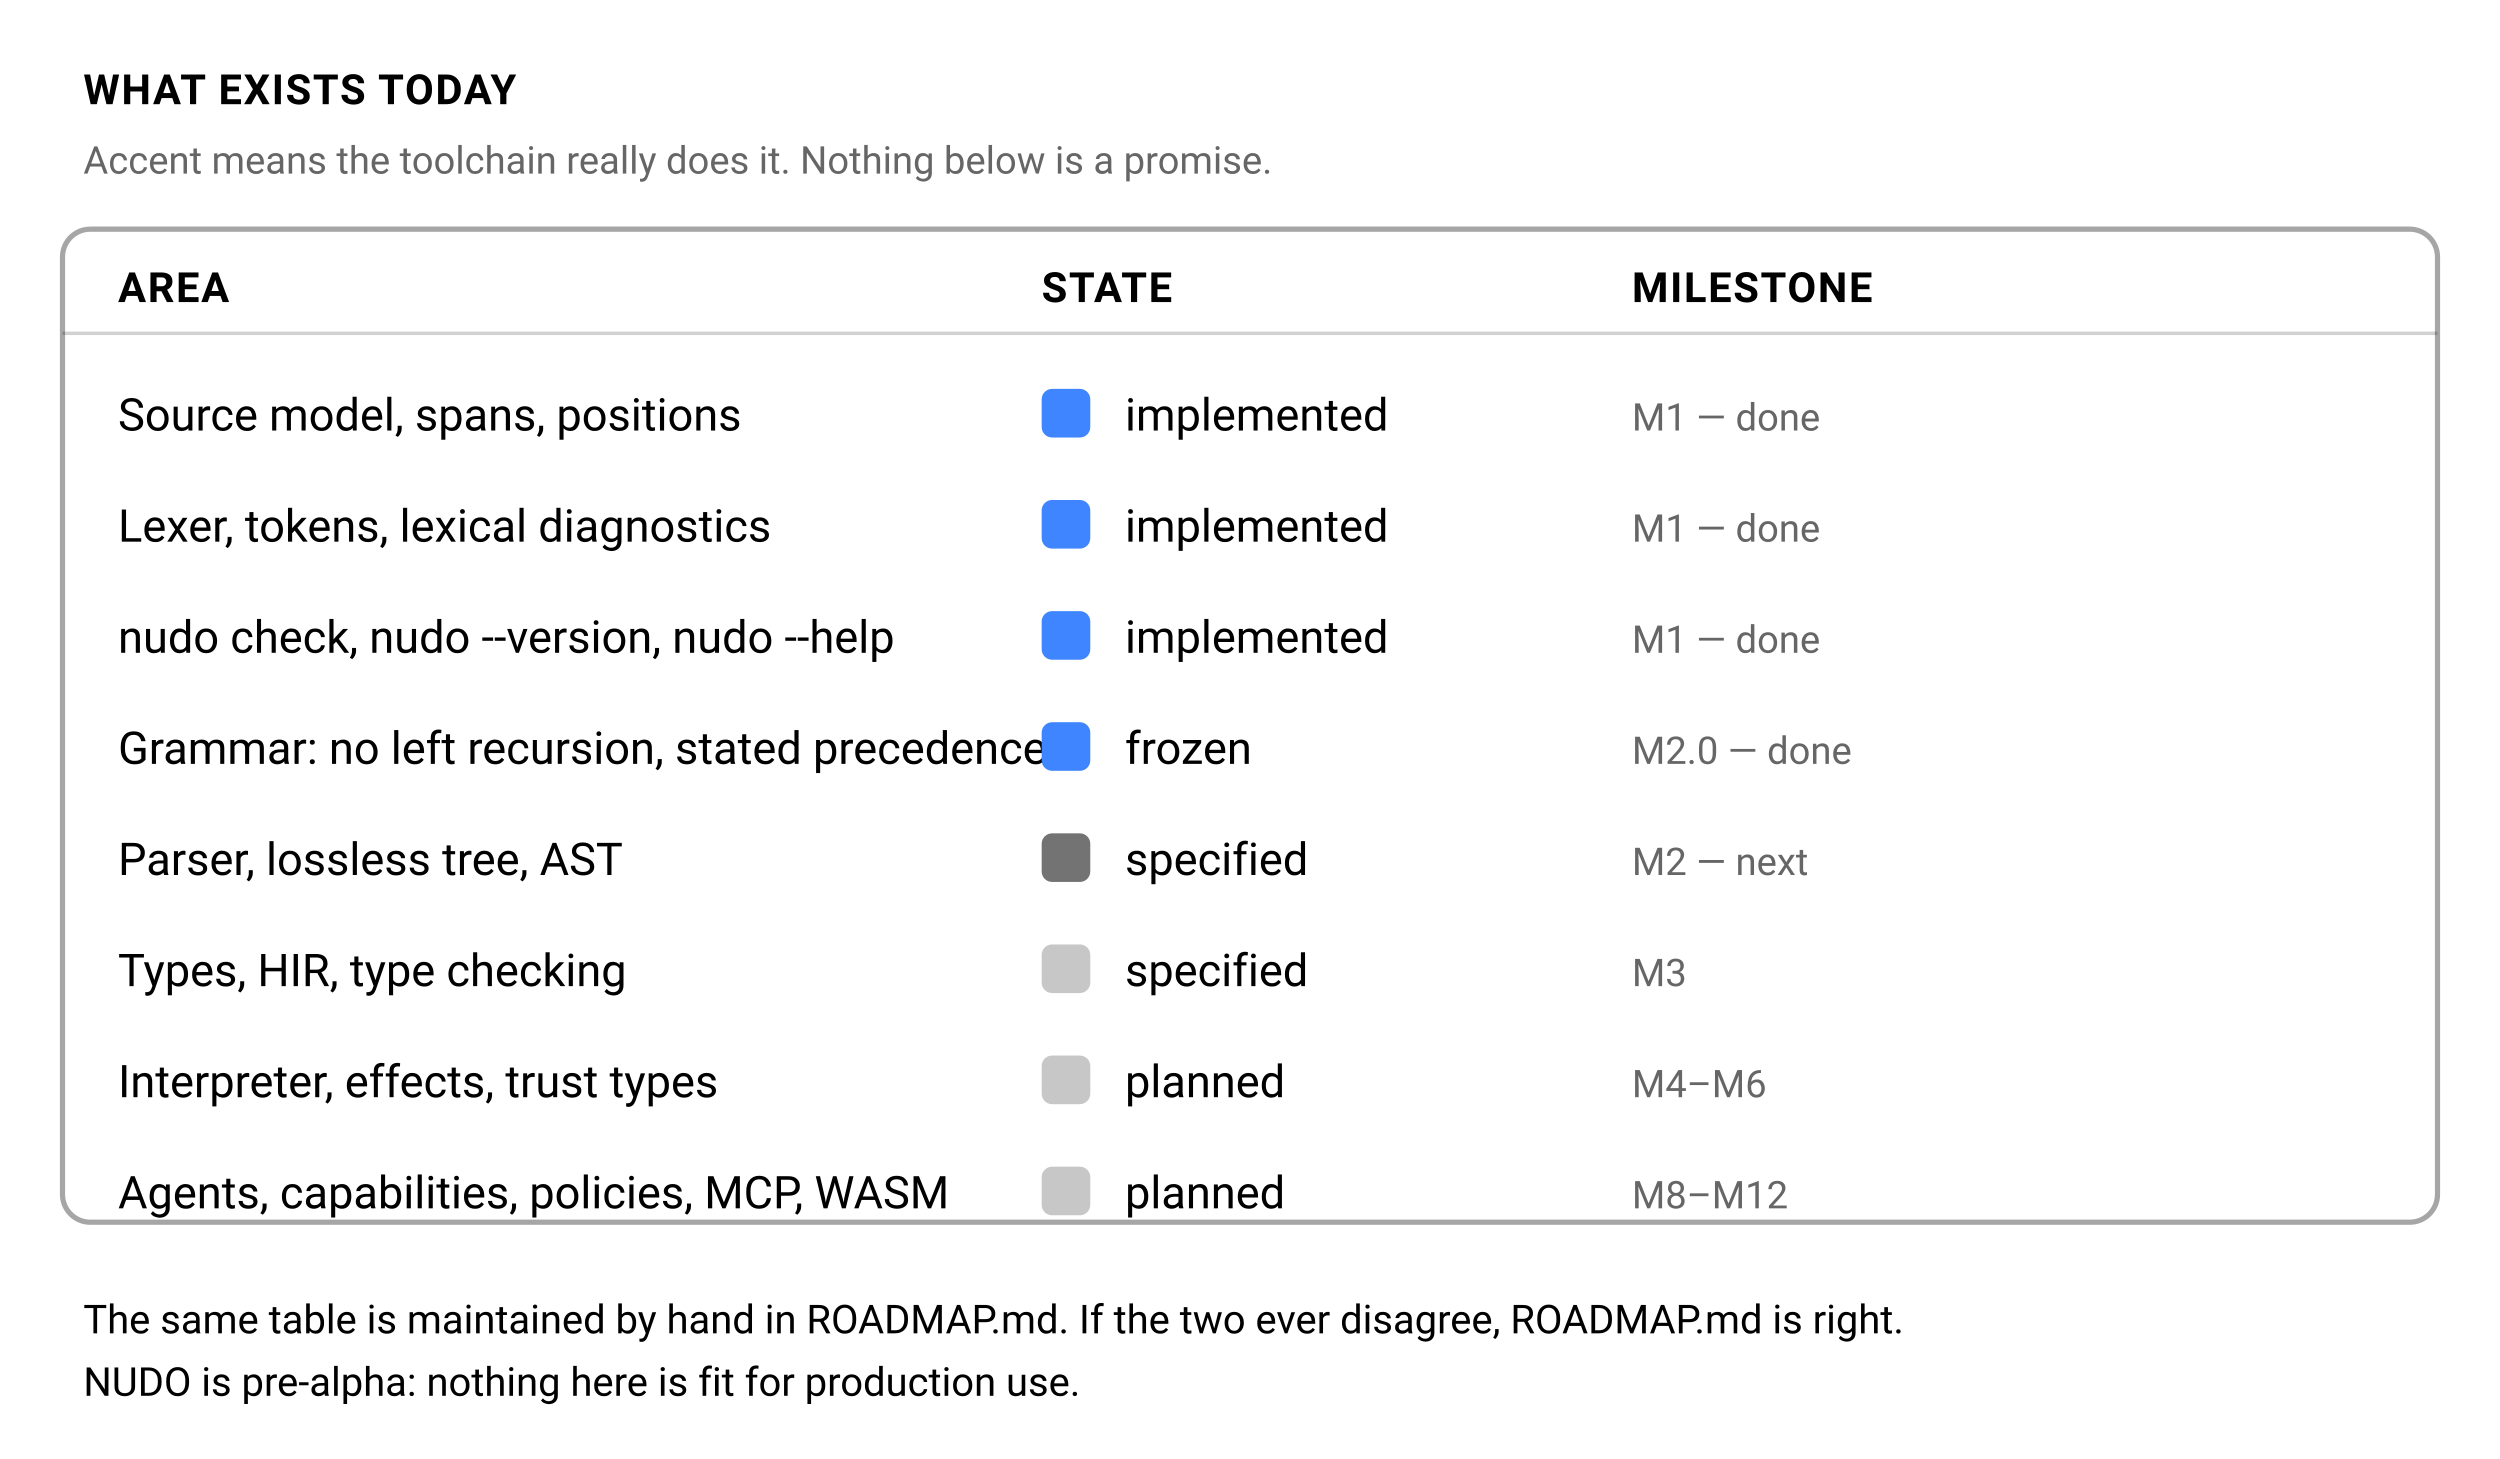
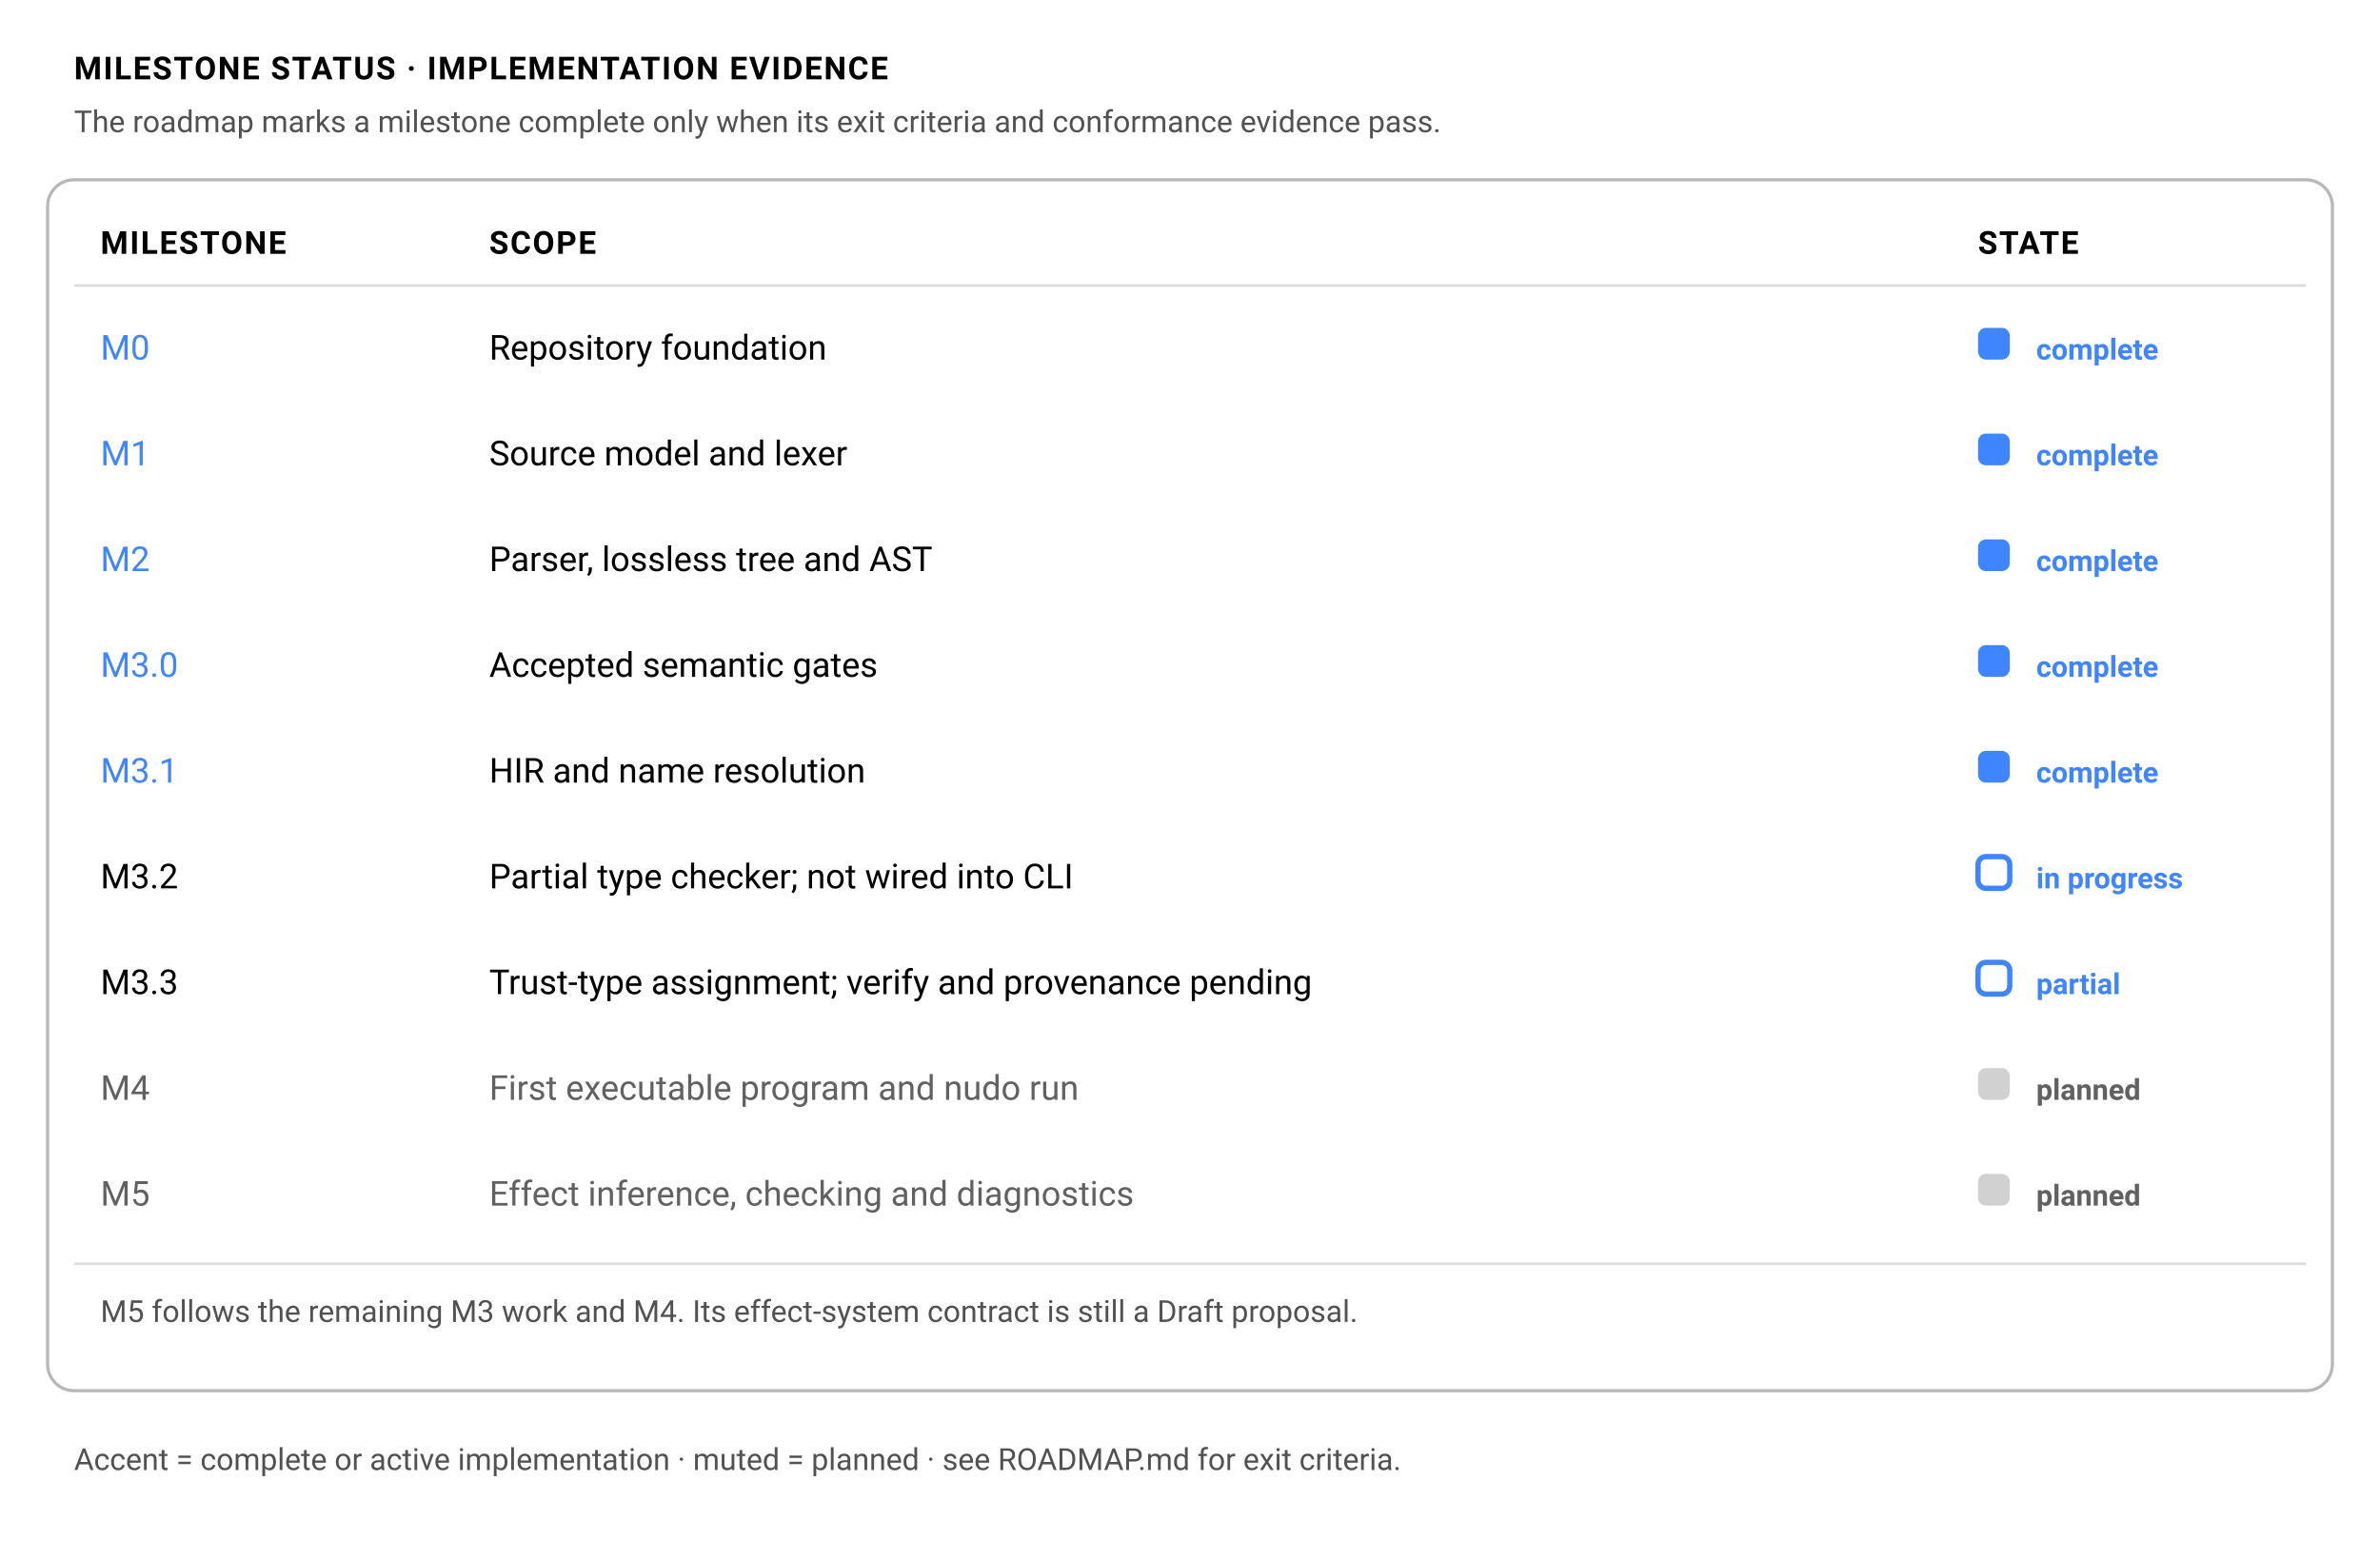
- <svg xmlns="http://www.w3.org/2000/svg" viewBox="0 0 720 420" role="img" aria-labelledby="status-title">
+ <svg xmlns="http://www.w3.org/2000/svg" viewBox="0 0 900 590" role="img" aria-labelledby="status-title status-desc">
  <style>
- .head { font: 600 12px system-ui, -apple-system, "Segoe UI", Roboto, sans-serif; fill: currentColor; letter-spacing: .04em; }
- .row  { font: 13px system-ui, -apple-system, "Segoe UI", Roboto, sans-serif; fill: currentColor; }
- .sub  { font: 11px system-ui, -apple-system, "Segoe UI", Roboto, sans-serif; fill: currentColor; opacity: .6; }
- .legend { font: 11.5px system-ui, -apple-system, "Segoe UI", Roboto, sans-serif; fill: currentColor; }
- .done { fill: var(--nudo-accent, #3F85FF); }
- .spec { fill: currentColor; opacity: .55; }
- .plan { fill: currentColor; opacity: .22; }
- .rule { stroke: currentColor; stroke-width: 1; opacity: .18; }
- .frame { fill: none; stroke: currentColor; stroke-width: 1.5; opacity: .35; rx: 8; }
+   .head { font: 700 12px system-ui, -apple-system, "Segoe UI", Roboto, sans-serif; fill: currentColor; letter-spacing: .05em; }
+   .row { font: 13px system-ui, -apple-system, "Segoe UI", Roboto, sans-serif; fill: currentColor; }
+   .sub { font: 11.5px system-ui, -apple-system, "Segoe UI", Roboto, sans-serif; fill: currentColor; opacity: .68; }
+   .state { font: 600 11px system-ui, -apple-system, "Segoe UI", Roboto, sans-serif; fill: currentColor; }
+   .frame { fill: none; stroke: currentColor; stroke-width: 1.2; opacity: .28; rx: 10; }
+   .rule { stroke: currentColor; stroke-width: 1; opacity: .14; }
+   .done { fill: var(--nudo-accent, #3F85FF); }
+   .active { fill: none; stroke: var(--nudo-accent, #3F85FF); stroke-width: 2; }
+   .planned { fill: currentColor; opacity: .18; }
+   .doneText { fill: var(--nudo-accent, #3F85FF); }
+   .muted { opacity: .62; }
</style>
-   <text class="head" x="24" y="30">WHAT EXISTS TODAY</text>
-   <text class="sub" x="24" y="50">Accent means the toolchain really does it. Nothing below is a promise.</text>
-   <rect class="frame" x="18" y="66" width="684" height="286" />
-   <line class="rule" x1="18" y1="96" x2="702" y2="96" />
-   <text class="head" x="34" y="87">AREA</text>
-   <text class="head" x="300" y="87">STATE</text>
-   <text class="head" x="470" y="87">MILESTONE</text>
-   <text class="row" x="34" y="124">Source model, spans, positions</text>
-   <rect class="done" x="300" y="112" width="14" height="14" rx="3" />
-   <text class="row" x="324" y="124">implemented</text>
-   <text class="sub" x="470" y="124">M1 — done</text>
-   <text class="row" x="34" y="156">Lexer, tokens, lexical diagnostics</text>
-   <rect class="done" x="300" y="144" width="14" height="14" rx="3" />
-   <text class="row" x="324" y="156">implemented</text>
-   <text class="sub" x="470" y="156">M1 — done</text>
-   <text class="row" x="34" y="188">nudo check, nudo --version, nudo --help</text>
-   <rect class="done" x="300" y="176" width="14" height="14" rx="3" />
-   <text class="row" x="324" y="188">implemented</text>
-   <text class="sub" x="470" y="188">M1 — done</text>
-   <text class="row" x="34" y="220">Grammar: no left recursion, stated precedence</text>
-   <rect class="done" x="300" y="208" width="14" height="14" rx="3" />
-   <text class="row" x="324" y="220">frozen</text>
-   <text class="sub" x="470" y="220">M2.0 — done</text>
-   <text class="row" x="34" y="252">Parser, lossless tree, AST</text>
-   <rect class="spec" x="300" y="240" width="14" height="14" rx="3" />
-   <text class="row" x="324" y="252">specified</text>
-   <text class="sub" x="470" y="252">M2 — next</text>
-   <text class="row" x="34" y="284">Types, HIR, type checking</text>
-   <rect class="plan" x="300" y="272" width="14" height="14" rx="3" />
-   <text class="row" x="324" y="284">specified</text>
-   <text class="sub" x="470" y="284">M3</text>
-   <text class="row" x="34" y="316">Interpreter, effects, trust types</text>
-   <rect class="plan" x="300" y="304" width="14" height="14" rx="3" />
-   <text class="row" x="324" y="316">planned</text>
-   <text class="sub" x="470" y="316">M4–M6</text>
-   <text class="row" x="34" y="348">Agents, capabilities, policies, MCP, WASM</text>
-   <rect class="plan" x="300" y="336" width="14" height="14" rx="3" />
-   <text class="row" x="324" y="348">planned</text>
-   <text class="sub" x="470" y="348">M8–M12</text>
-   <text class="legend" x="24" y="384">The same table is maintained by hand in ROADMAP.md. If the two ever disagree, ROADMAP.md is right.</text>
-   <text class="legend" x="24" y="402">NUDO is pre-alpha: nothing here is fit for production use.</text>
+   <text class="head" x="28" y="30">MILESTONE STATUS · IMPLEMENTATION EVIDENCE</text>
+   <text class="sub" x="28" y="50">The roadmap marks a milestone complete only when its exit criteria and conformance evidence pass.</text>
+   <rect class="frame" x="18" y="68" width="864" height="458" />
+   <text class="head" x="38" y="96">MILESTONE</text>
+   <text class="head" x="185" y="96">SCOPE</text>
+   <text class="head" x="748" y="96">STATE</text>
+   <line class="rule" x1="28" y1="108" x2="872" y2="108" />
+   <g>
+     <text class="row doneText" x="38" y="136">M0</text>
+     <text class="row" x="185" y="136">Repository foundation</text>
+     <rect class="done" x="748" y="124" width="12" height="12" rx="3" />
+     <text class="state doneText" x="770" y="136">complete</text>
+     <text class="row doneText" x="38" y="176">M1</text>
+     <text class="row" x="185" y="176">Source model and lexer</text>
+     <rect class="done" x="748" y="164" width="12" height="12" rx="3" />
+     <text class="state doneText" x="770" y="176">complete</text>
+     <text class="row doneText" x="38" y="216">M2</text>
+     <text class="row" x="185" y="216">Parser, lossless tree and AST</text>
+     <rect class="done" x="748" y="204" width="12" height="12" rx="3" />
+     <text class="state doneText" x="770" y="216">complete</text>
+     <text class="row doneText" x="38" y="256">M3.0</text>
+     <text class="row" x="185" y="256">Accepted semantic gates</text>
+     <rect class="done" x="748" y="244" width="12" height="12" rx="3" />
+     <text class="state doneText" x="770" y="256">complete</text>
+     <text class="row doneText" x="38" y="296">M3.1</text>
+     <text class="row" x="185" y="296">HIR and name resolution</text>
+     <rect class="done" x="748" y="284" width="12" height="12" rx="3" />
+     <text class="state doneText" x="770" y="296">complete</text>
+     <text class="row" x="38" y="336">M3.2</text>
+     <text class="row" x="185" y="336">Partial type checker; not wired into CLI</text>
+     <rect class="active" x="748" y="324" width="12" height="12" rx="3" />
+     <text class="state doneText" x="770" y="336">in progress</text>
+     <text class="row" x="38" y="376">M3.3</text>
+     <text class="row" x="185" y="376">Trust-type assignment; verify and provenance pending</text>
+     <rect class="active" x="748" y="364" width="12" height="12" rx="3" />
+     <text class="state doneText" x="770" y="376">partial</text>
+     <text class="row muted" x="38" y="416">M4</text>
+     <text class="row muted" x="185" y="416">First executable program and nudo run</text>
+     <rect class="planned" x="748" y="404" width="12" height="12" rx="3" />
+     <text class="state muted" x="770" y="416">planned</text>
+     <text class="row muted" x="38" y="456">M5</text>
+     <text class="row muted" x="185" y="456">Effect inference, checking and diagnostics</text>
+     <rect class="planned" x="748" y="444" width="12" height="12" rx="3" />
+     <text class="state muted" x="770" y="456">planned</text>
+   </g>
+   <line class="rule" x1="28" y1="478" x2="872" y2="478" />
+   <text class="sub" x="38" y="500">M5 follows the remaining M3 work and M4. Its effect-system contract is still a Draft proposal.</text>
+   <text class="sub" x="28" y="556">Accent = complete or active implementation · muted = planned · see ROADMAP.md for exit criteria.</text>
</svg>
